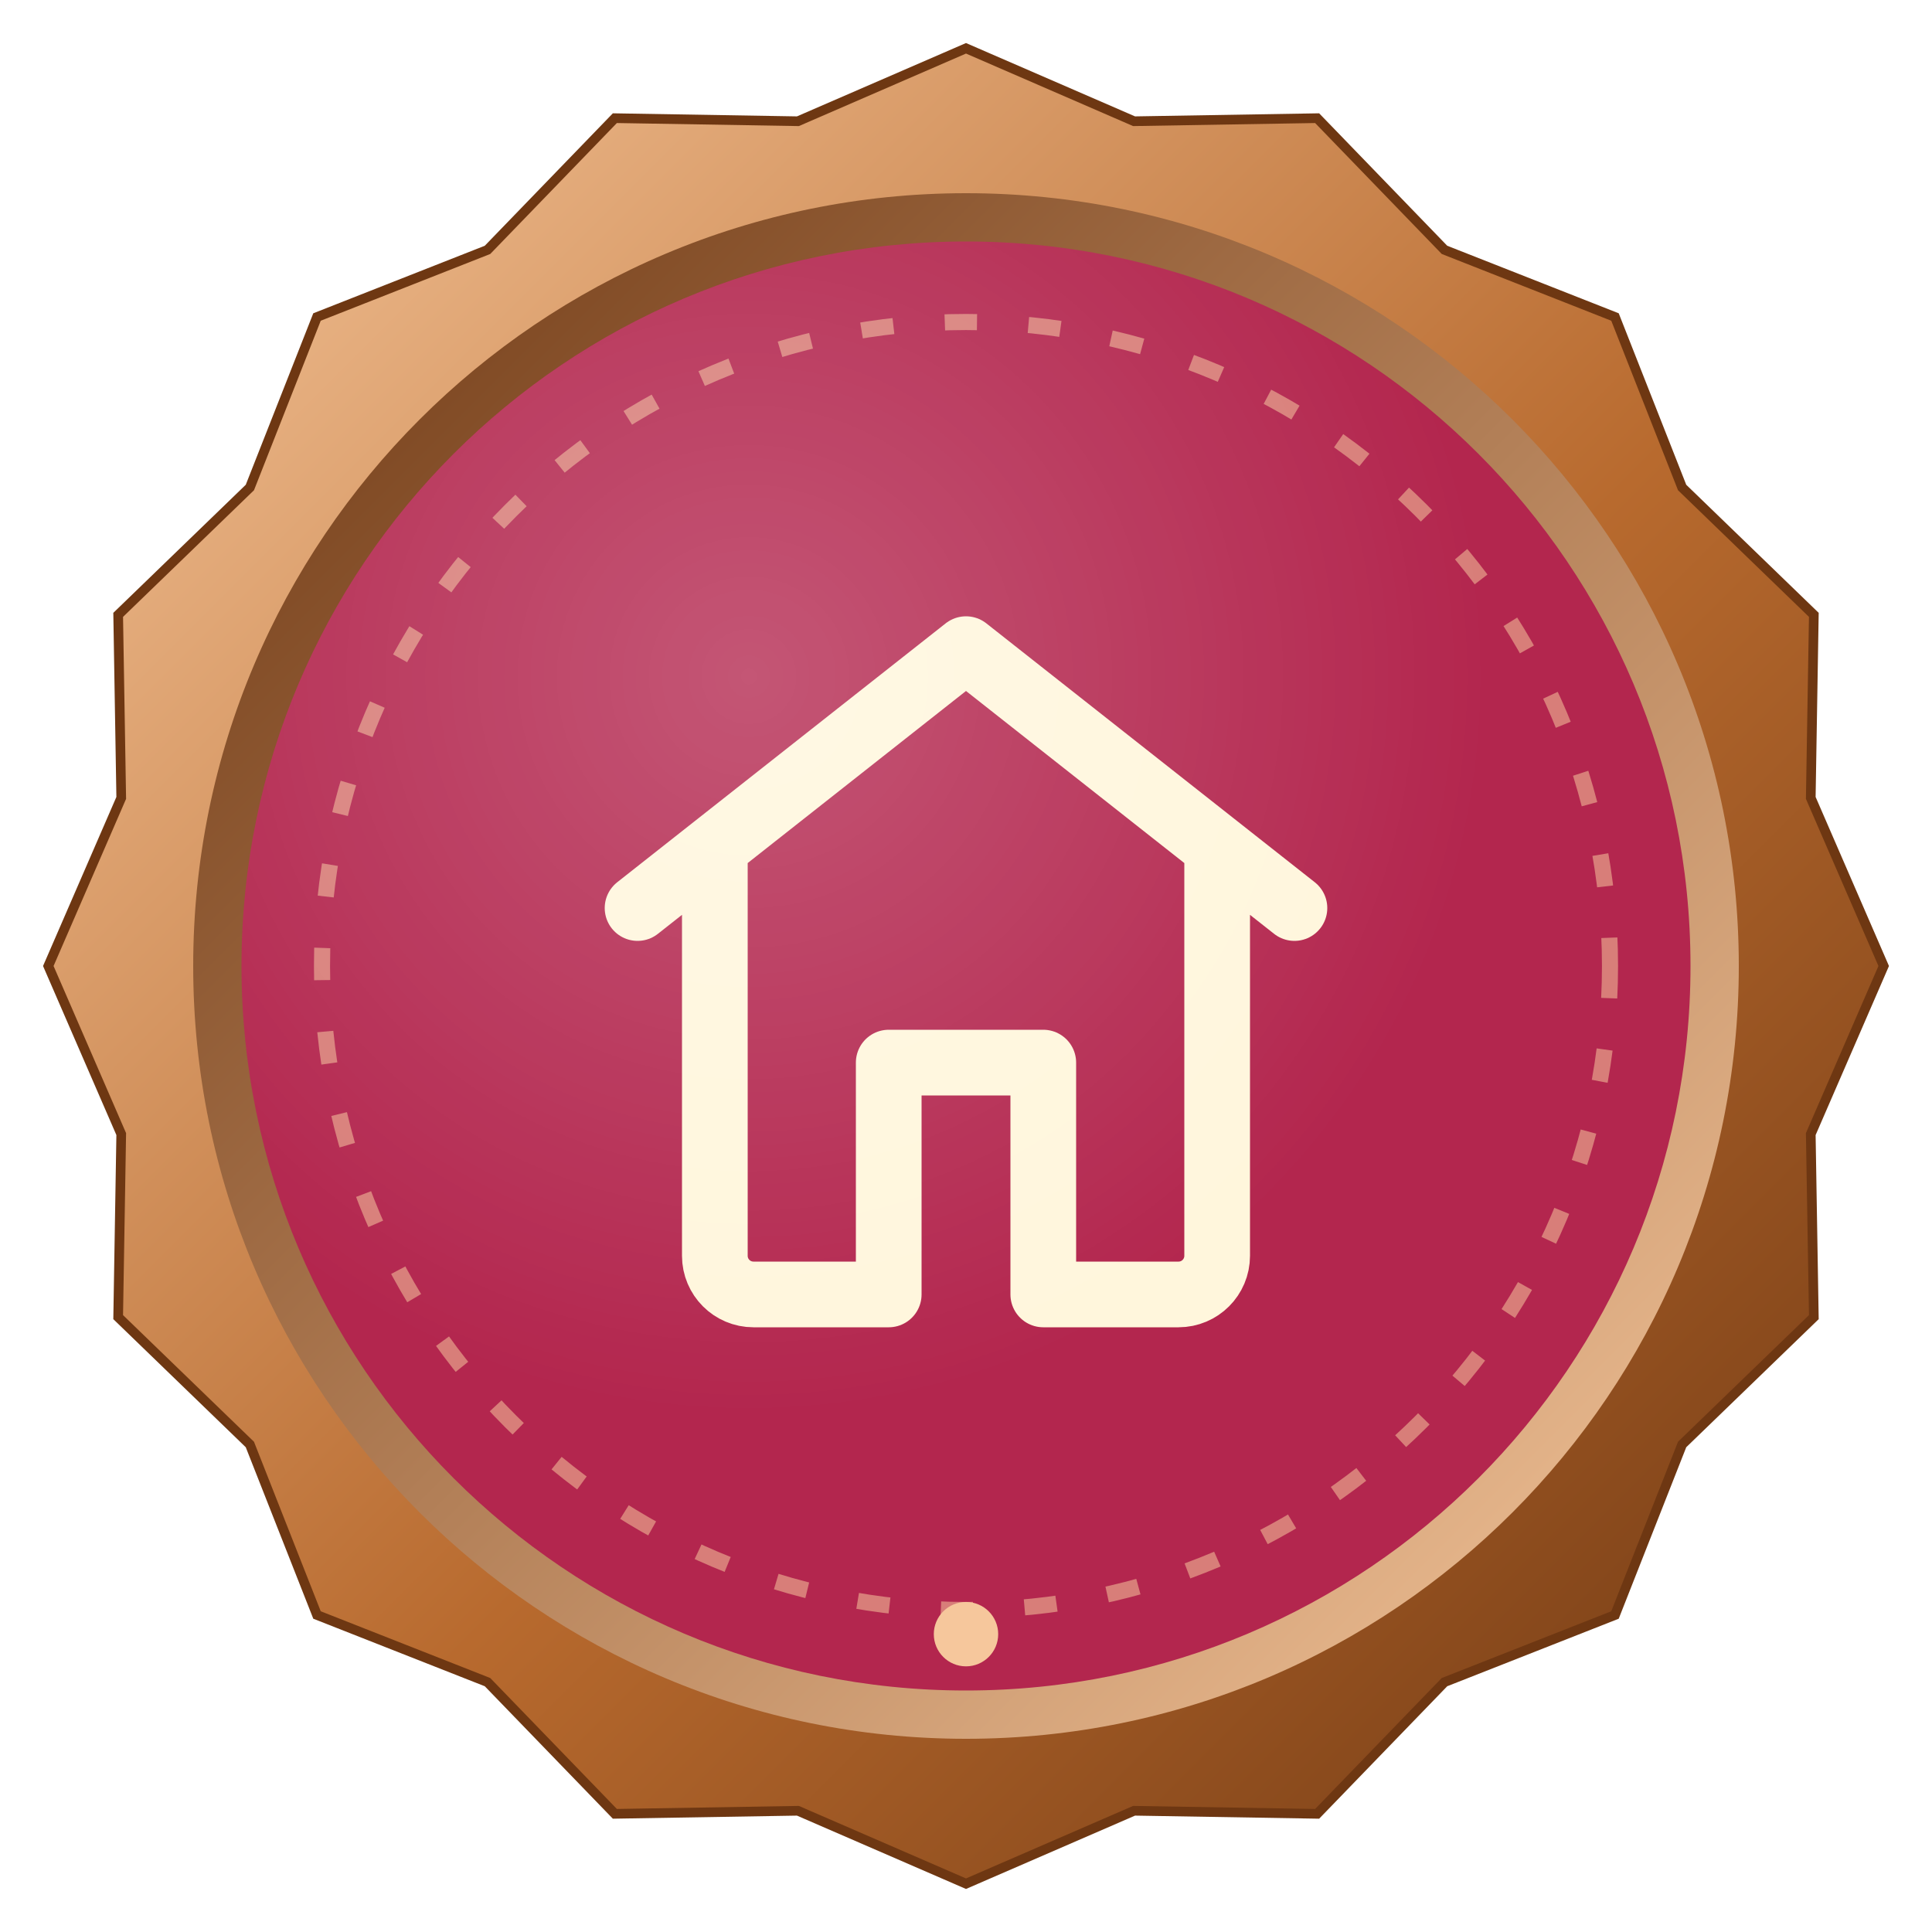
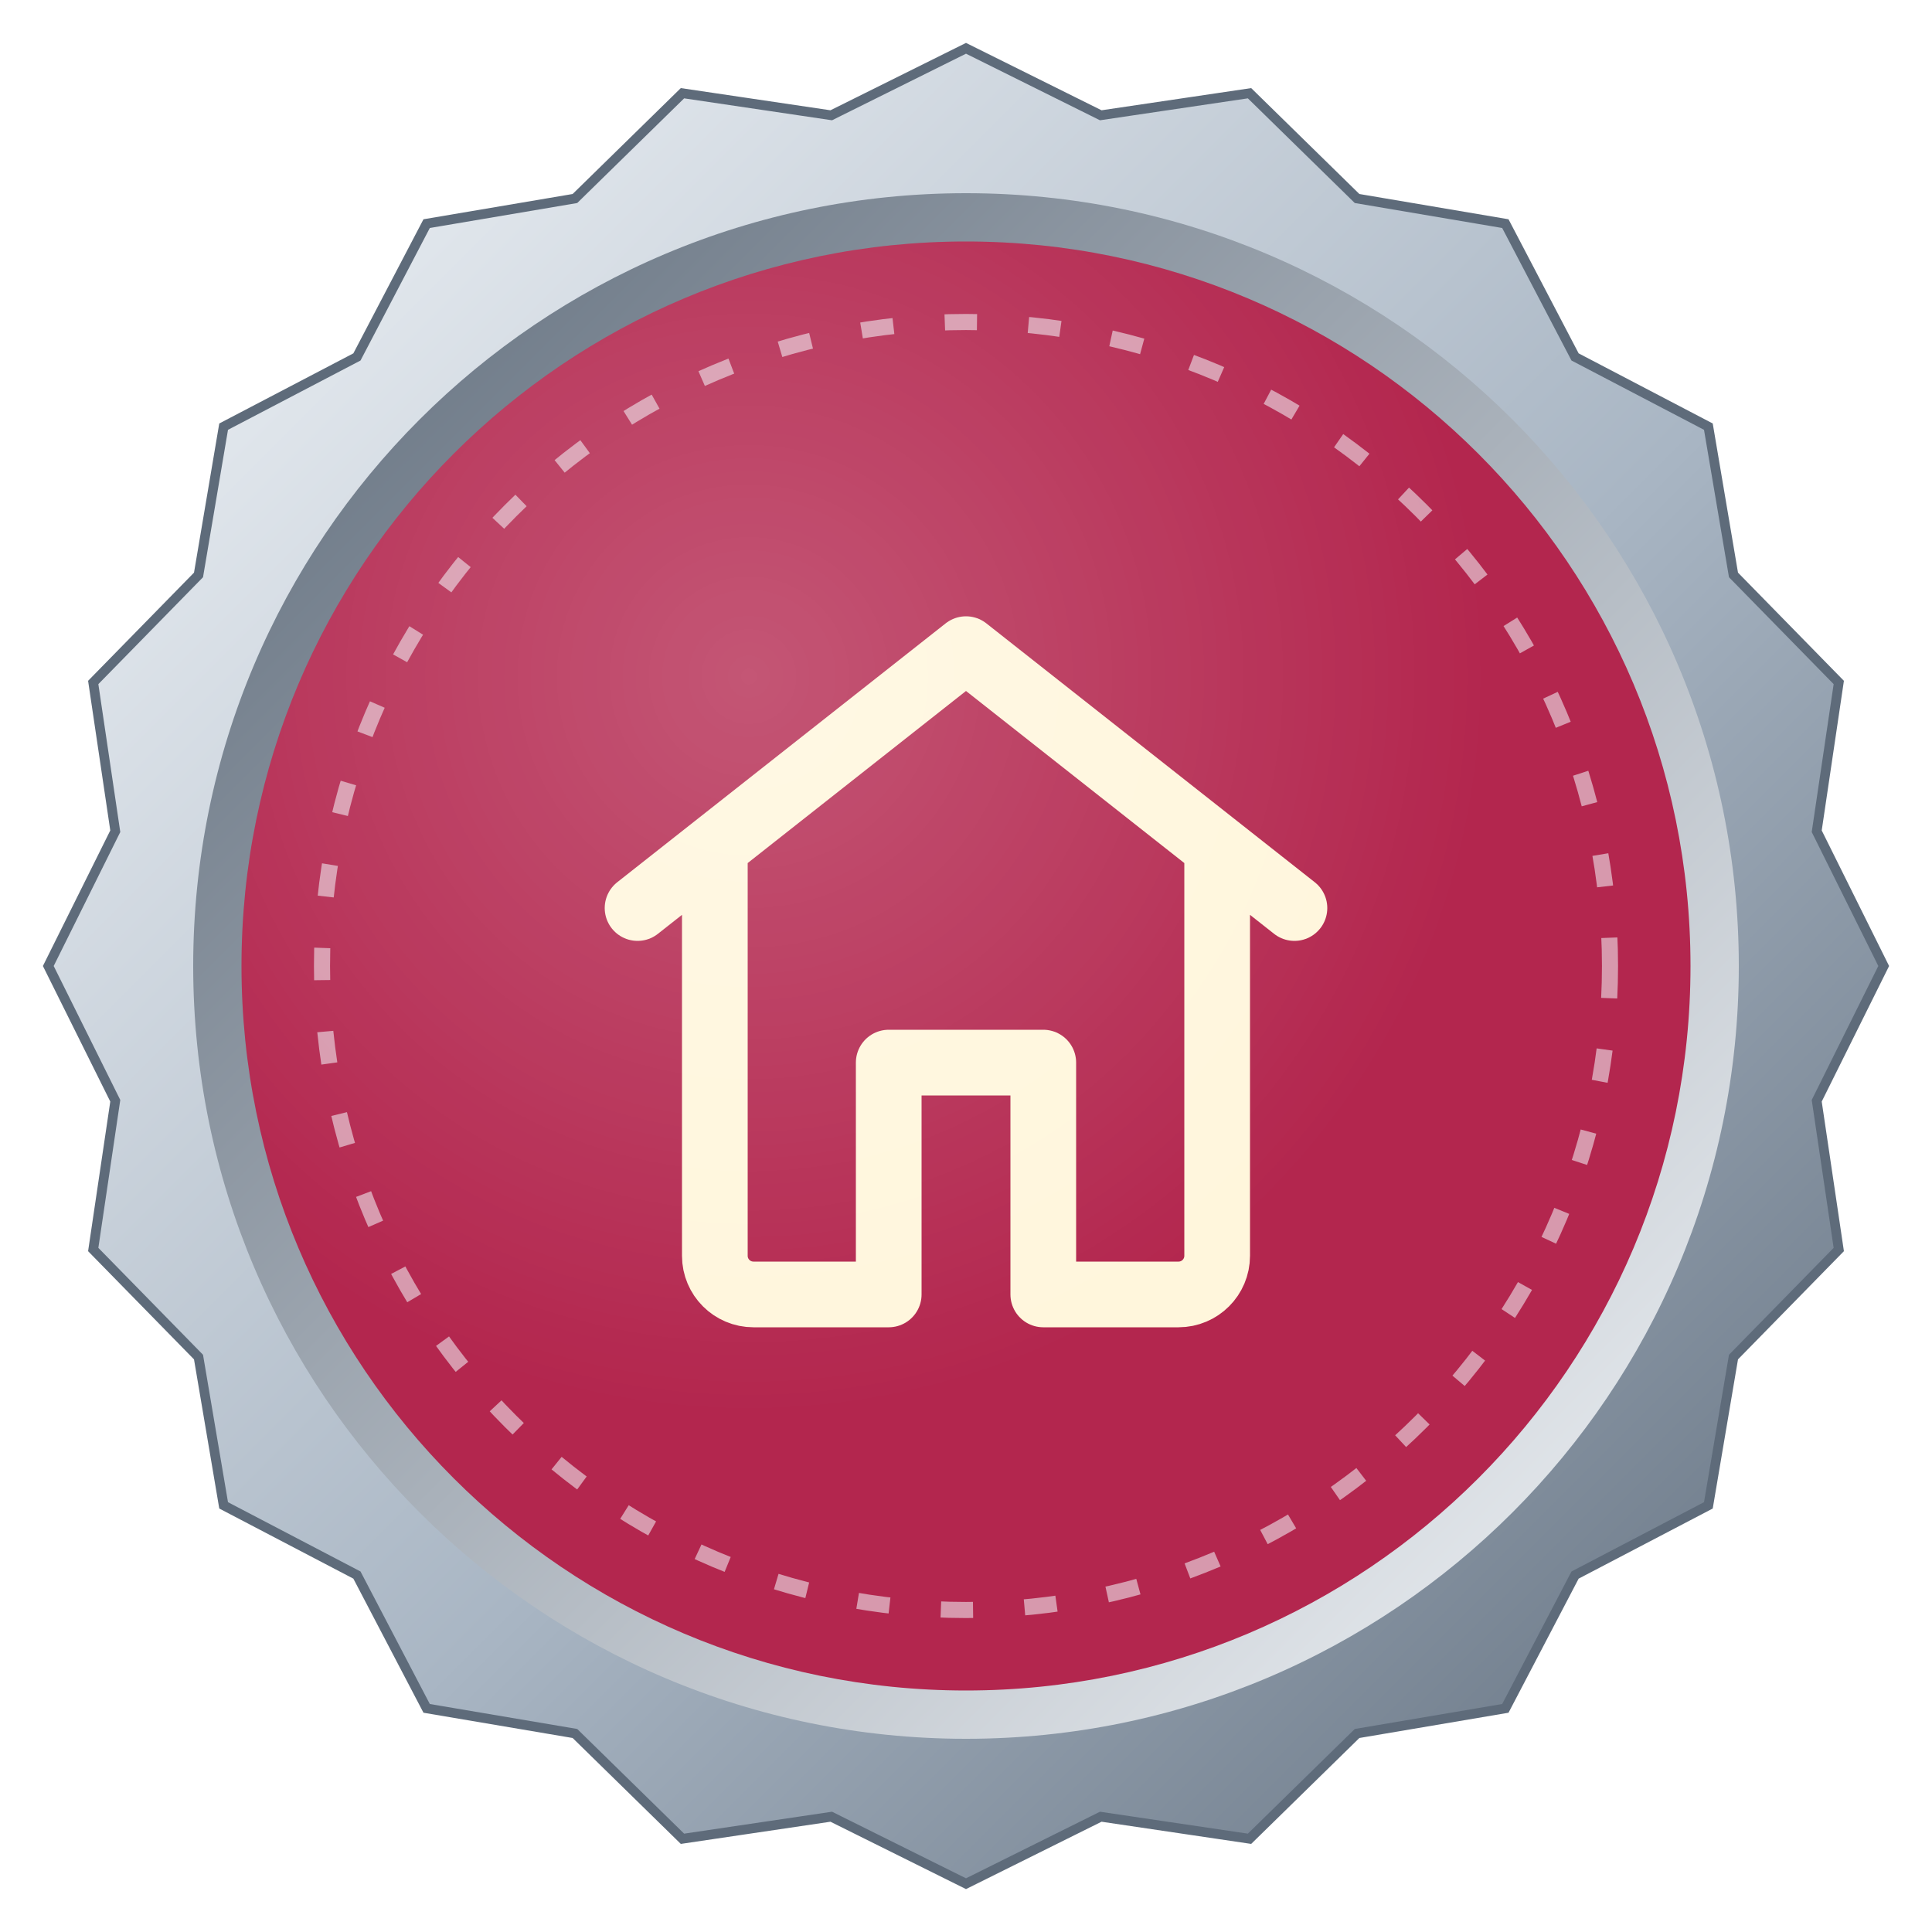
<svg xmlns="http://www.w3.org/2000/svg" viewBox="0 0 120 120">
  <defs>
    <linearGradient id="m" x1="0" y1="0" x2="1" y2="1">
-       <stop offset="0" stop-color="#F6C79C" />
-       <stop offset=".55" stop-color="#B86A2E" />
-       <stop offset="1" stop-color="#6E3712" />
+       <stop offset="0" stop-color="#F4F7FA" />
+       <stop offset=".55" stop-color="#A9B6C4" />
+       <stop offset="1" stop-color="#5E6B7A" />
    </linearGradient>
    <linearGradient id="m2" x1="1" y1="1" x2="0" y2="0">
-       <stop offset="0" stop-color="#F6C79C" />
-       <stop offset="1" stop-color="#6E3712" />
+       <stop offset="0" stop-color="#F4F7FA" />
+       <stop offset="1" stop-color="#5E6B7A" />
    </linearGradient>
    <radialGradient id="e" cx=".35" cy=".3" r=".85">
      <stop offset="0" stop-color="#fff" stop-opacity=".22" />
      <stop offset=".6" stop-color="#fff" stop-opacity="0" />
    </radialGradient>
  </defs>
-   <path d="M60.00,3.00 L70.44,7.53 L81.81,7.34 L89.72,15.52 L100.31,19.69 L104.48,30.28 L112.66,38.19 L112.47,49.56 L117.00,60.00 L112.47,70.44 L112.66,81.81 L104.48,89.72 L100.31,100.31 L89.72,104.48 L81.81,112.66 L70.44,112.47 L60.00,117.00 L49.56,112.47 L38.19,112.66 L30.28,104.48 L19.69,100.31 L15.52,89.72 L7.34,81.81 L7.53,70.44 L3.00,60.00 L7.53,49.56 L7.34,38.19 L15.52,30.28 L19.69,19.69 L30.28,15.52 L38.19,7.34 L49.56,7.53Z" fill="url(#m)" stroke="#6E3712" stroke-width=".6" />
+   <path d="M60.00,3.00 L68.37,7.16 L77.61,5.79 L84.29,12.33 L93.50,13.89 L97.83,22.17 L106.11,26.50 L107.67,35.71 L114.21,42.39 L112.84,51.63 L117.00,60.00 L112.84,68.37 L114.21,77.61 L107.67,84.29 L106.11,93.50 L97.83,97.83 L93.50,106.11 L84.29,107.67 L77.61,114.21 L68.37,112.84 L60.00,117.00 L51.63,112.84 L42.39,114.21 L35.71,107.67 L26.50,106.11 L22.17,97.83 L13.89,93.50 L12.33,84.29 L5.79,77.61 L7.16,68.37 L3.00,60.00 L7.16,51.63 L5.79,42.39 L12.33,35.71 L13.89,26.50 L22.17,22.17 L26.50,13.89 L35.71,12.33 L42.39,5.79 L51.63,7.16Z" fill="url(#m)" stroke="#5E6B7A" stroke-width=".6" />
  <circle cx="60" cy="60" r="48" fill="url(#m2)" />
  <circle cx="60" cy="60" r="45" fill="#B3264E" />
-   <circle cx="60" cy="60" r="40" fill="none" stroke="#F6C79C" stroke-opacity=".55" stroke-width="1" stroke-dasharray="2 3.2" />
+   <circle cx="60" cy="60" r="40" fill="none" stroke="#F4F7FA" stroke-opacity=".55" stroke-width="1" stroke-dasharray="2 3.2" />
  <g transform="translate(31.2 31.2) scale(2.4)" fill="none" stroke="#FFF6DC" stroke-width="1.7" stroke-linecap="round" stroke-linejoin="round">
    <path d="M3.5 10.5 12 3.8l8.5 6.7M5.5 9v10.5a1 1 0 0 0 1 1H10v-6h4v6h3.5a1 1 0 0 0 1-1V9" />
  </g>
-   <circle cx="60.0" cy="101.5" r="2" fill="#F6C79C" />
  <circle cx="60" cy="60" r="45" fill="url(#e)" />
</svg>
